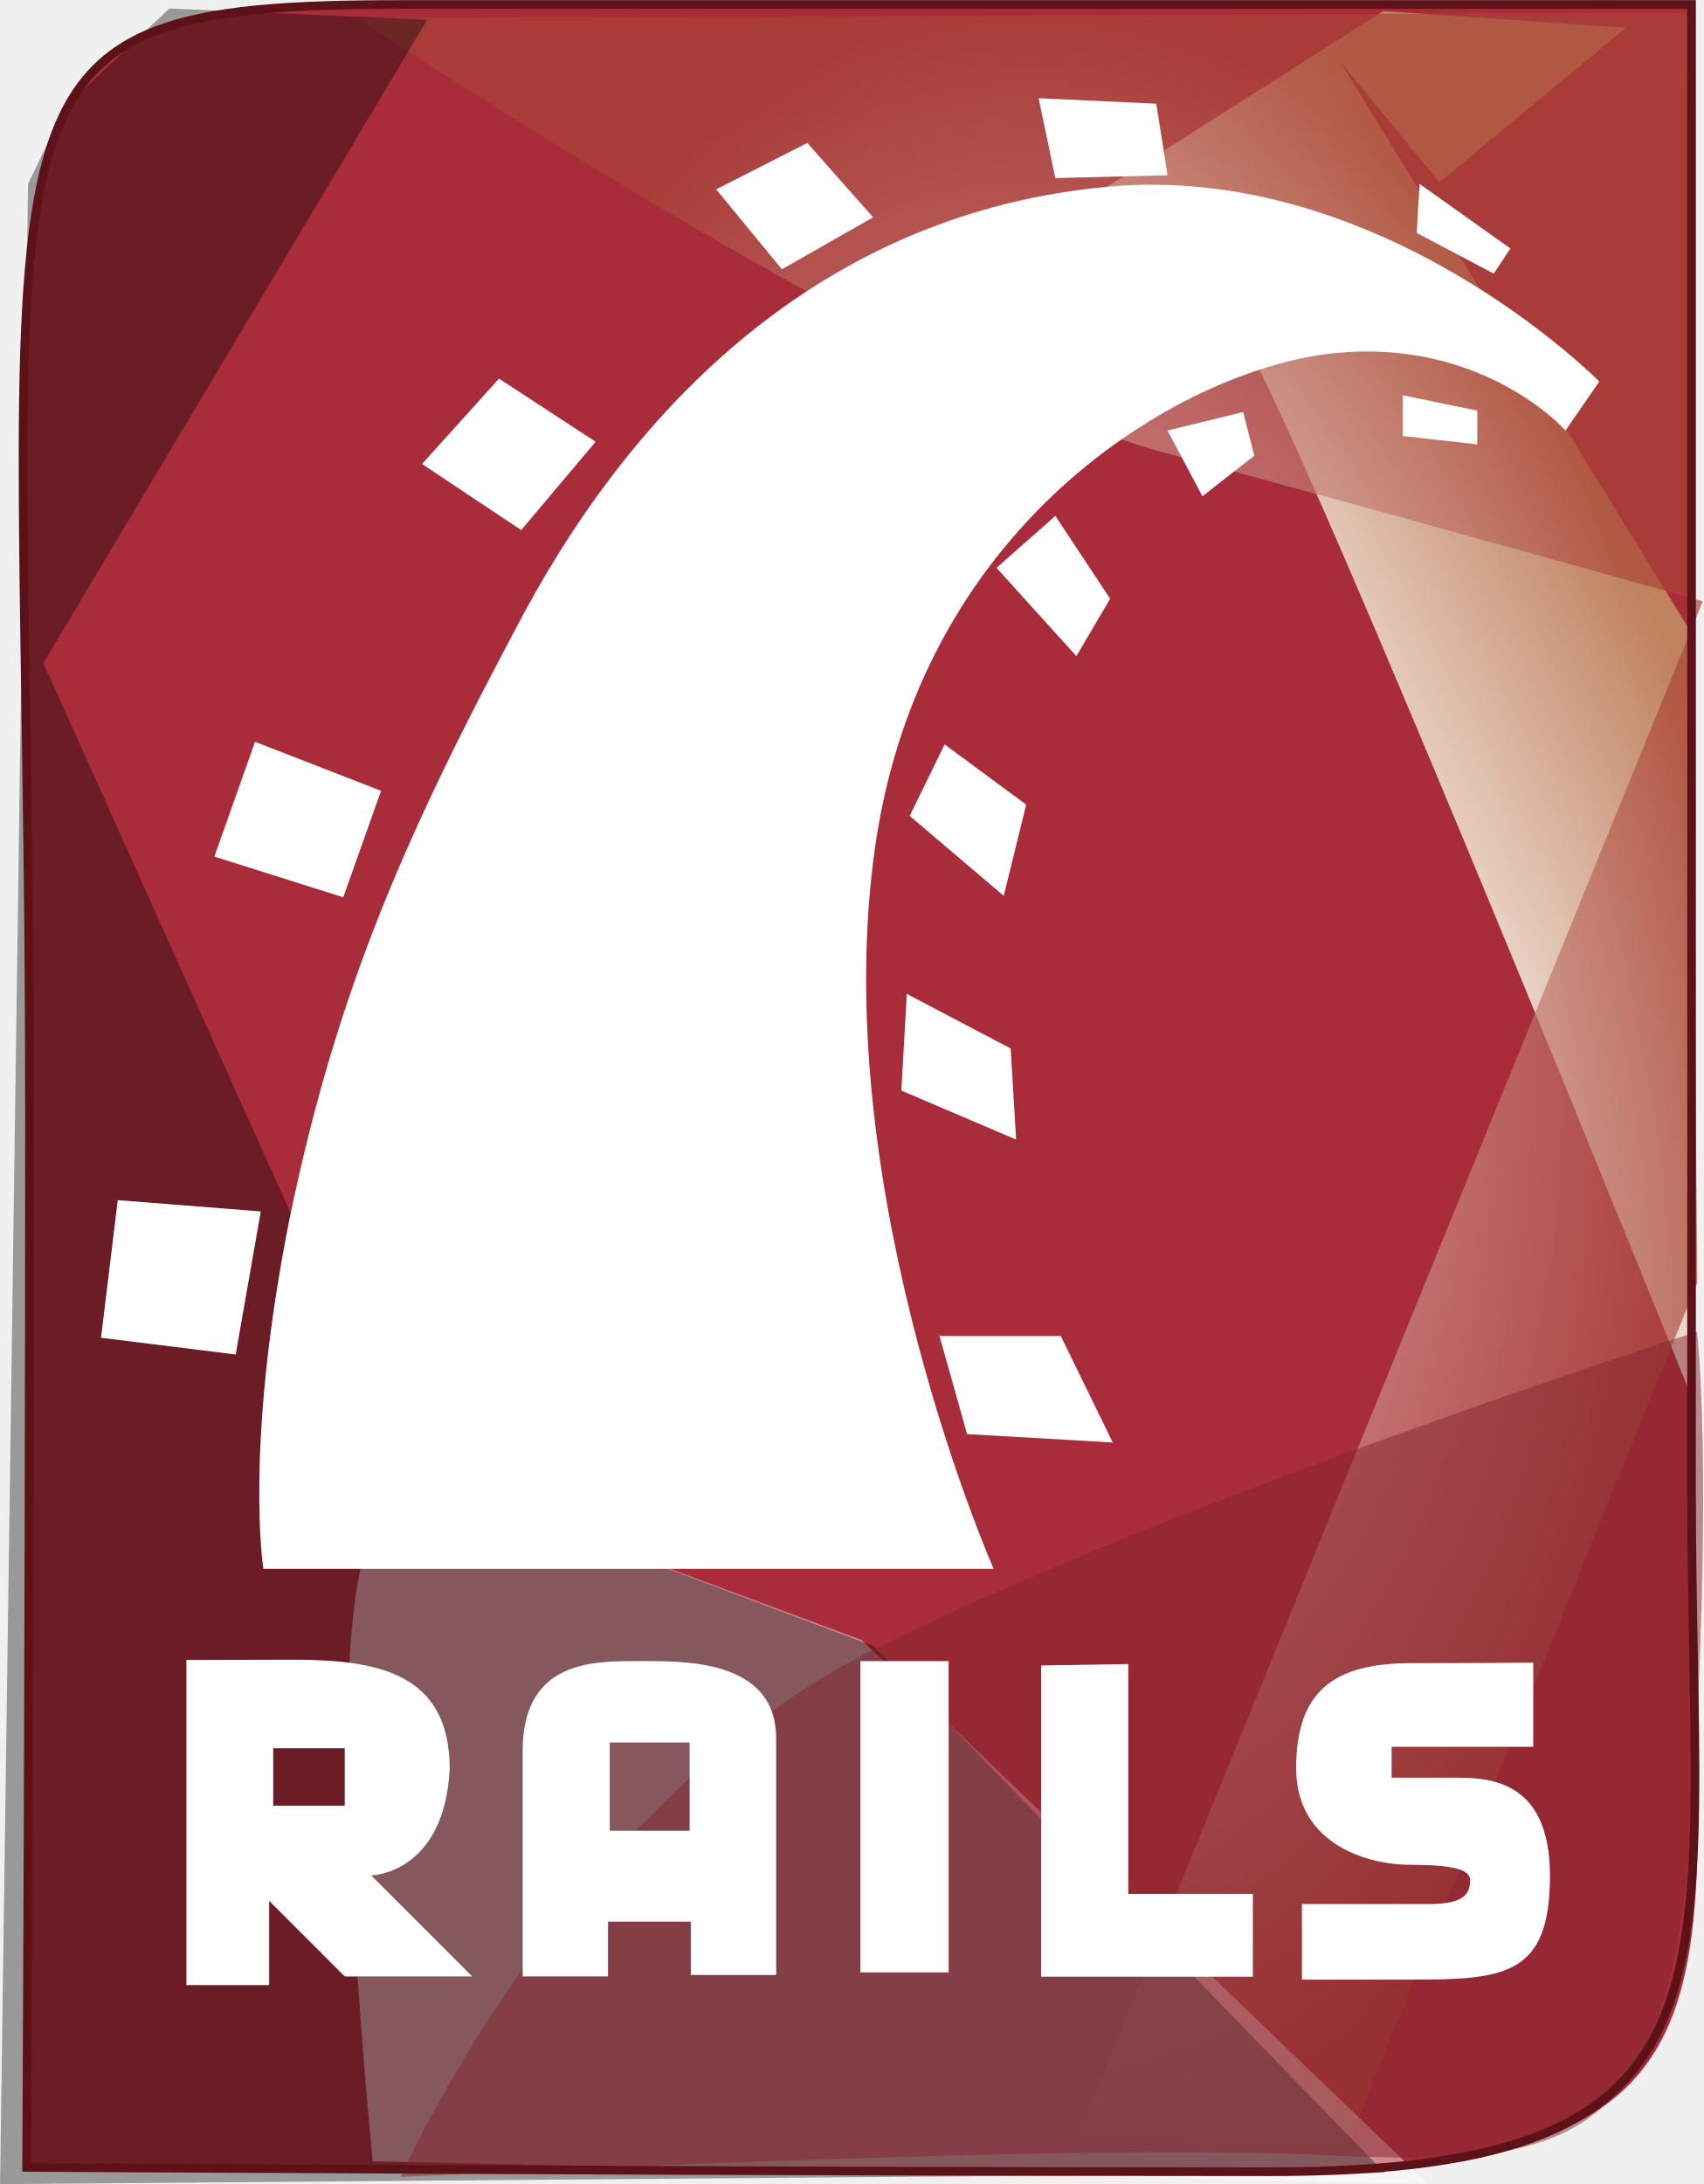
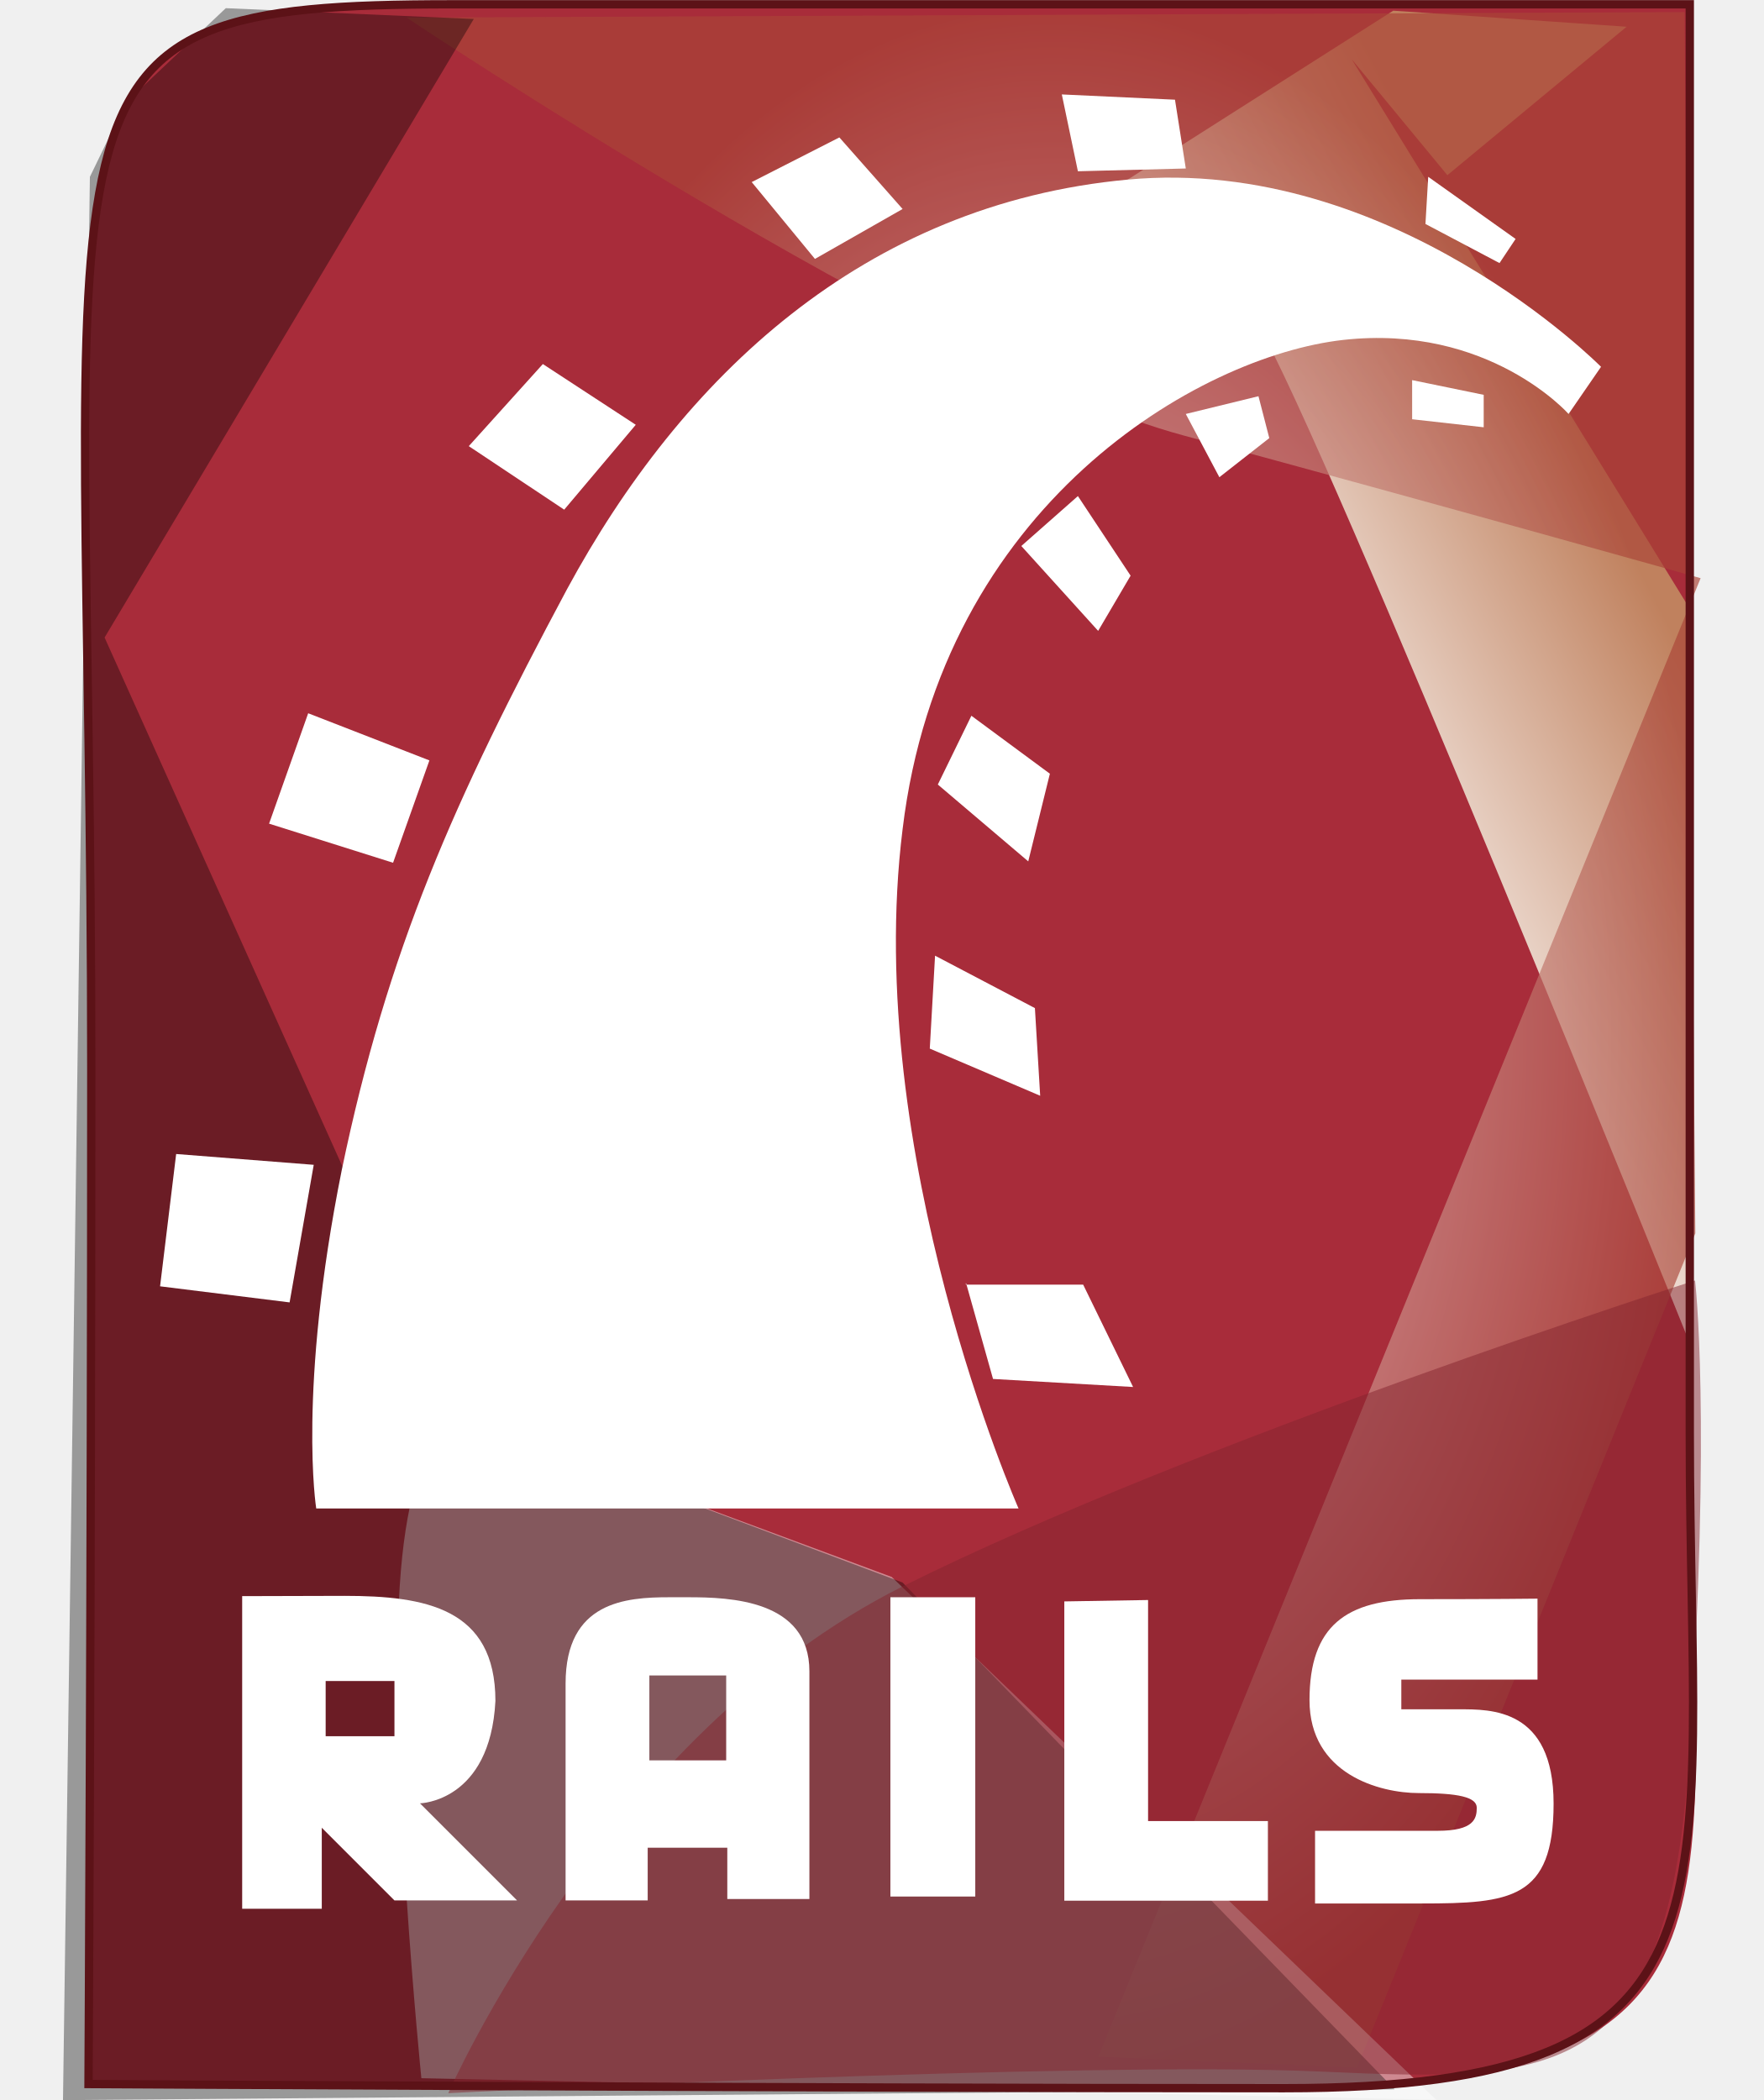
- <svg xmlns="http://www.w3.org/2000/svg" version="1.1" class="i" id="ruby_on_rails" x="0px" y="0px" viewBox="0 0 590.6 757.1" enable-background="new 0 0 590.6 757.1" xml:space="preserve">
+ <svg xmlns="http://www.w3.org/2000/svg" version="1.1" class="i" id="ruby_on_rails" width="63" height="75" alt="Ruby on Rails" x="0px" y="0px" viewBox="0 0 590.6 757.1" enable-background="new 0 0 590.6 757.1" xml:space="preserve">
  <g id="layer1" transform="translate(-273.2731,-435.9545)">
    <path id="path3907" fill="#A82C3A" d="M282.5,1187.3   c0,0,1-181.3,1-365.9c0-357.2-30.1-383.9,130.2-383.9s446.1,0,446.1,0s0,345.5,0,515.1s31.6,236.2-146.3,236.2   S282.5,1187.3,282.5,1187.3L282.5,1187.3z" />
  </g>
  <g id="layer4" transform="translate(-273.2731,-435.9545)">
    <linearGradient id="path3947_1_" gradientUnits="userSpaceOnUse" x1="724.941" y1="725.828" x2="753.386" y2="710.929" gradientTransform="matrix(4.8594 0 0 4.8594 -2810.83 -2797.489)">
      <stop offset="0" style="stop-color:#FFFFFF" />
      <stop offset="1" style="stop-color:#C0815E" />
    </linearGradient>
    <path id="path3947" fill="url(#path3947_1_)" d="M650.4,505c0,0,28.7,5.8,53.5,47.6   s156,367.9,156,367.9V655.6l-122-198.3l34.5,41.8l64.6-53.5l-84.1-5.8L650.4,505z" />
  </g>
  <g id="layer3" transform="translate(-273.2731,-435.9545)">
    <radialGradient id="path3934_1_" cx="708.164" cy="642.753" r="48.529" gradientTransform="matrix(4.8594 0 0 7.6862 -2810.83 -4129.4)" gradientUnits="userSpaceOnUse">
      <stop offset="0" style="stop-color:#FFFFFF" />
      <stop offset="1" style="stop-color:#AA4537" />
    </radialGradient>
    <path id="path3934" opacity="0.668" fill="url(#path3934_1_)" enable-background="new    " d="   M397.2,442.3c0,0,188.5,125.9,279.9,150.6s186.6,51.5,186.6,51.5l-217.2,533.1l93.3,3.9l122-300.8l-3.9-440.3L397.2,442.3z" />
    <path id="path3960" fill="#FFFFFF" fill-opacity="0.44" d="   M572.1,1004.5l196.3,188.5l-365.9-7.8c0,0-11.7-116.1-7.8-177.4c3.9-60.7,22.8-60.7,22.8-60.7L572.1,1004.5z" />
  </g>
  <g id="layer5" transform="translate(-273.2731,-435.9545)">
    <path id="path3958" fill="#010202" fill-opacity="0.362" d="   M753.4,1189.2L576,1006.5l-161.8-60.7L288.3,665.8l133.1-223l-89.4-3.9l-36,34L283,499.7l-9.7,693.4L753.4,1189.2z" />
    <path id="path3962" opacity="0.5" fill="#84232E" enable-background="new    " d="M861.7,897.6   c0,0-179.3,57.3-285.7,110.3c-106.9,53.5-163.8,182.7-163.8,182.7s228.4-11.7,314.4-7.8c86,3.9,125.9,3.9,133.1-116.1   C867.6,947.2,861.7,897.6,861.7,897.6L861.7,897.6z" />
  </g>
  <g id="layer7" transform="translate(-273.2731,-435.9545)">
    <path id="path3993" fill="#FFFFFF" d="M337.9,1011.4v112.7h28.7v-29.2l26.2,26.2H437l-35-35   c0,0,25.3-0.5,27.2-36.9c0-33.5-25.3-37.9-54.4-37.9L337.9,1011.4L337.9,1011.4z M368,1042h24.8v19.9H368V1042z" />
    <path id="path3997" fill="#FFFFFF" d="M491.9,1011.8c-15.6,0-37.4,1.5-37.4,31.1v78.2h29.6v-19   h28.7v18.5h29.6v-82.1c0-25.8-28.7-26.7-43.7-26.7C496.3,1011.8,494.4,1011.8,491.9,1011.8z M484.7,1040h27.7v30.6h-27.7V1040z" />
    <rect id="rect4001" x="571.6" y="1011.8" fill="#FFFFFF" width="30.6" height="107.9" />
    <path id="path4003" fill="#FFFFFF" d="M634.3,1013.3v107.9h73.4v-28.7h-43.2v-79.7L634.3,1013.3z   " />
    <path id="path4005" fill="#FFFFFF" d="M804.9,1012.3v29.2   h-49.1v10.7c0,0,10.2,0,20.9,0c11.2,0,34-0.5,34,34s-15.6,36-47.6,36s-38.4,0-38.4,0v-26.2c0,0,31.1,0,44.2,0s14.1-4.4,14.1-8.3   s-6.8-5.3-20.9-5.3s-39.4-6.8-39.4-33.5c0-26.7,13.1-36.4,39.8-36.4S804.9,1012.3,804.9,1012.3L804.9,1012.3z" />
  </g>
  <g id="layer6" transform="translate(-273.2731,-435.9545)">
    <path id="path3966" fill="#FFFFFF" d="M364.6,979.8h253.2   c0,0-56.4-127.8-41.8-244.9c14.1-117.1,106.9-170.6,158.9-176.4c52.5-5.8,81.2,26.7,81.2,26.7l11.7-17c0,0-75.3-76.3-170.6-67.5   S496.3,572.1,455,648.4c-40.8,76.3-64.6,129.7-81.2,209.4C357.8,937.5,364.6,979.8,364.6,979.8z" />
    <path id="path3968" fill="#FFFFFF" d="M314.1,852l49.6,3.9l-8.7,49.6l-46.7-5.8L314.1,852z" />
    <path id="path3970" fill="#FFFFFF" d="M392.3,747l13.1-36.9l-43.7-17l-14.1,39.8L392.3,747z" />
    <path id="path3972" fill="#FFFFFF" d="M454,619.7l25.8-30.6l-33.5-21.9l-26.7,29.6L454,619.7z" />
    <path id="path3974" fill="#FFFFFF" d="M521.6,501.6l22.8,27.7l31.6-18l-22.8-25.8L521.6,501.6z" />
    <path id="path3976" fill="#FFFFFF" d="M633.4,470l5.8,27.7l38.9-1l-3.9-24.8L633.4,470z" />
    <path id="path3978" fill="#FFFFFF" d="M765.5,499.7l-1,17l26.7,14.1l5.8-8.7L765.5,499.7z" />
    <path id="path3980" fill="#FFFFFF" d="M759.7,573v14.1l25.8,2.9v-11.7L759.7,573z" />
    <path id="path3982" fill="#FFFFFF" d="M678.1,585.2l12.1,22.8l18-14.1l-3.9-15.1L678.1,585.2z" />
    <path id="path3984" fill="#FFFFFF" d="M639.2,614.8l19,28.7l-11.7,19.9l-27.7-30.6L639.2,614.8z" />
    <path id="path3986" fill="#FFFFFF" d="M600.8,694l-12.1,24.8l32.6,27.7l7.8-31.6L600.8,694z" />
    <path id="path3988" fill="#FFFFFF" d="M587.7,780.5l-1.9,33.5l39.8,17l-1.9-31.6L587.7,780.5z" />
    <path id="path3990" fill="#FFFFFF" d="M598.9,898.6l9.7,34.5l50.5,2.9l-18-36.9h-42.3V898.6z" />
  </g>
  <g id="g3911" transform="translate(-273.2731,-435.9545)">
    <path id="path3913" fill="none" stroke="#5C1217" stroke-width="3" d="   M282.5,1187.3c0,0,1-181.3,1-365.9c0-357.2-30.1-383.9,130.2-383.9s446.1,0,446.1,0s0,345.5,0,515.1s24.3,236.2-146.3,236.2   S282.5,1187.3,282.5,1187.3L282.5,1187.3z" />
  </g>
</svg>
